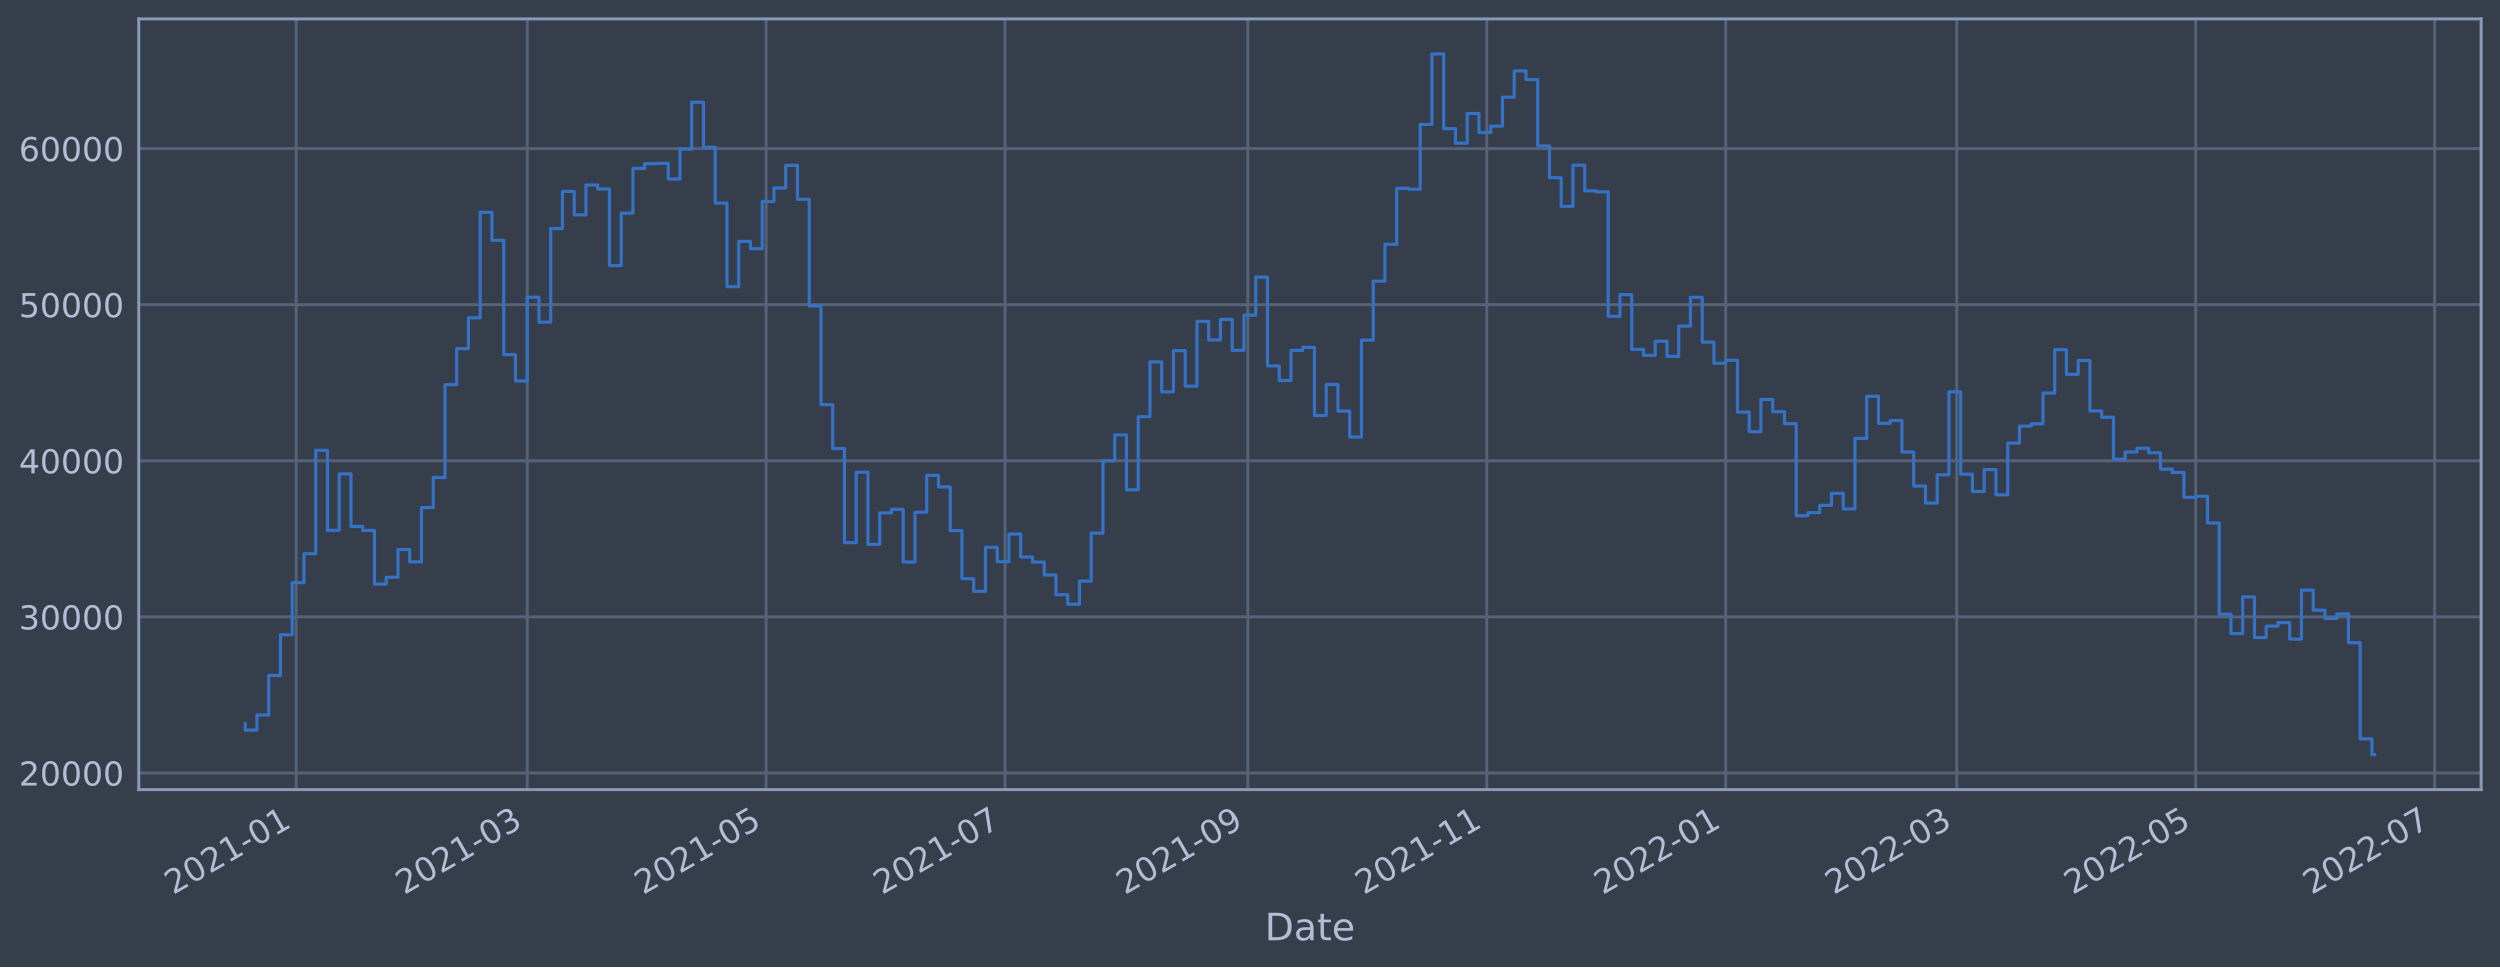
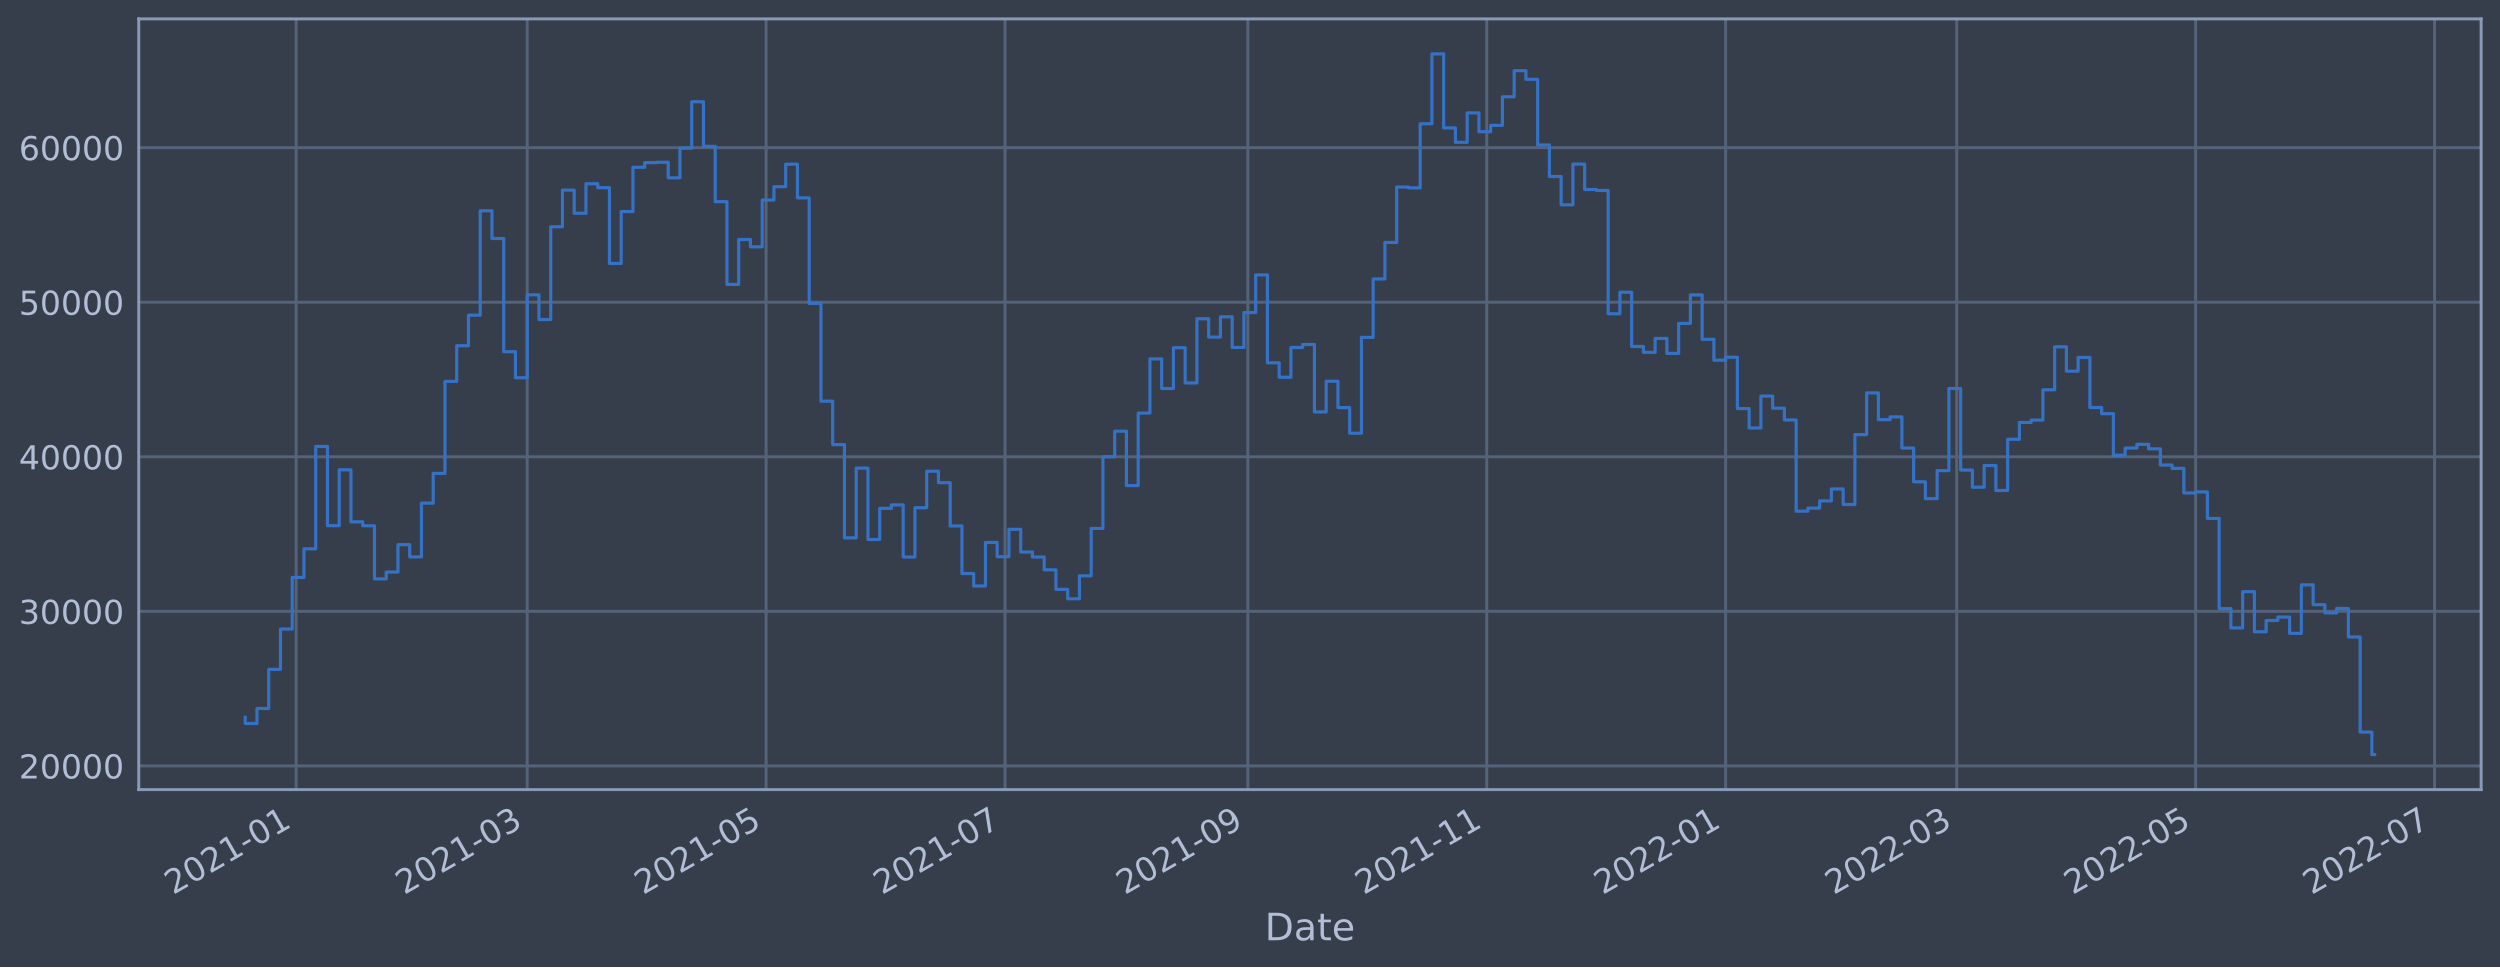
<svg xmlns="http://www.w3.org/2000/svg" xmlns:xlink="http://www.w3.org/1999/xlink" width="952.884pt" height="368.58pt" viewBox="0 0 952.884 368.58" version="1.1">
  <defs>
    <style type="text/css">*{stroke-linejoin: round; stroke-linecap: butt}</style>
  </defs>
  <g id="figure_1">
    <g id="patch_1">
      <path d="M 0 368.58  L 952.884 368.58  L 952.884 0  L 0 0  z " style="fill: #373e4b" />
    </g>
    <g id="axes_1">
      <g id="patch_2">
        <path d="M 52.884 300.96  L 945.684 300.96  L 945.684 7.2  L 52.884 7.2  z " style="fill: #373e4b" />
      </g>
      <g id="matplotlib.axis_1">
        <g id="xtick_1">
          <g id="line2d_1">
-             <path d="M 112.872 300.96  L 112.872 7.2  " clip-path="url(#pd912aabef1)" style="fill: none; stroke: #546379; stroke-width: 1.12; stroke-linecap: square" />
+             <path d="M 112.872 300.96  L 112.872 7.2  " clip-path="url(#pce3d4c9ec1)" style="fill: none; stroke: #546379; stroke-width: 1.12; stroke-linecap: square" />
          </g>
          <g id="line2d_2" />
          <g id="text_1">
-             <g style="fill: #b1bed6" transform="translate(65.96919 341.1745)rotate(-30)scale(0.126 -0.126)">
+             <g style="fill: #b1bed6" transform="translate(65.9685 341.1745)rotate(-30)scale(0.126 -0.126)">
              <defs>
                <path id="DejaVuSans-32" d="M 1228 531  L 3431 531  L 3431 0  L 469 0  L 469 531  Q 828 903 1448 1529  Q 2069 2156 2228 2338  Q 2531 2678 2651 2914  Q 2772 3150 2772 3378  Q 2772 3750 2511 3984  Q 2250 4219 1831 4219  Q 1534 4219 1204 4116  Q 875 4013 500 3803  L 500 4441  Q 881 4594 1212 4672  Q 1544 4750 1819 4750  Q 2544 4750 2975 4387  Q 3406 4025 3406 3419  Q 3406 3131 3298 2873  Q 3191 2616 2906 2266  Q 2828 2175 2409 1742  Q 1991 1309 1228 531  z " transform="scale(0.015625)" />
                <path id="DejaVuSans-30" d="M 2034 4250  Q 1547 4250 1301 3770  Q 1056 3291 1056 2328  Q 1056 1369 1301 889  Q 1547 409 2034 409  Q 2525 409 2770 889  Q 3016 1369 3016 2328  Q 3016 3291 2770 3770  Q 2525 4250 2034 4250  z M 2034 4750  Q 2819 4750 3233 4129  Q 3647 3509 3647 2328  Q 3647 1150 3233 529  Q 2819 -91 2034 -91  Q 1250 -91 836 529  Q 422 1150 422 2328  Q 422 3509 836 4129  Q 1250 4750 2034 4750  z " transform="scale(0.015625)" />
                <path id="DejaVuSans-31" d="M 794 531  L 1825 531  L 1825 4091  L 703 3866  L 703 4441  L 1819 4666  L 2450 4666  L 2450 531  L 3481 531  L 3481 0  L 794 0  L 794 531  z " transform="scale(0.015625)" />
                <path id="DejaVuSans-2d" d="M 313 2009  L 1997 2009  L 1997 1497  L 313 1497  L 313 2009  z " transform="scale(0.015625)" />
              </defs>
              <use xlink:href="#DejaVuSans-32" />
              <use xlink:href="#DejaVuSans-30" x="63.623" />
              <use xlink:href="#DejaVuSans-32" x="127.246" />
              <use xlink:href="#DejaVuSans-31" x="190.869" />
              <use xlink:href="#DejaVuSans-2d" x="254.492" />
              <use xlink:href="#DejaVuSans-30" x="290.576" />
              <use xlink:href="#DejaVuSans-31" x="354.199" />
            </g>
          </g>
        </g>
        <g id="xtick_2">
          <g id="line2d_3">
-             <path d="M 200.95 300.96  L 200.95 7.2  " clip-path="url(#pd912aabef1)" style="fill: none; stroke: #546379; stroke-width: 1.12; stroke-linecap: square" />
+             <path d="M 200.946 300.96  L 200.946 7.2  " clip-path="url(#pce3d4c9ec1)" style="fill: none; stroke: #546379; stroke-width: 1.12; stroke-linecap: square" />
          </g>
          <g id="line2d_4" />
          <g id="text_2">
-             <g style="fill: #b1bed6" transform="translate(154.0466 341.1745)rotate(-30)scale(0.126 -0.126)">
+             <g style="fill: #b1bed6" transform="translate(154.0428 341.1745)rotate(-30)scale(0.126 -0.126)">
              <defs>
                <path id="DejaVuSans-33" d="M 2597 2516  Q 3050 2419 3304 2112  Q 3559 1806 3559 1356  Q 3559 666 3084 287  Q 2609 -91 1734 -91  Q 1441 -91 1130 -33  Q 819 25 488 141  L 488 750  Q 750 597 1062 519  Q 1375 441 1716 441  Q 2309 441 2620 675  Q 2931 909 2931 1356  Q 2931 1769 2642 2001  Q 2353 2234 1838 2234  L 1294 2234  L 1294 2753  L 1863 2753  Q 2328 2753 2575 2939  Q 2822 3125 2822 3475  Q 2822 3834 2567 4026  Q 2313 4219 1838 4219  Q 1578 4219 1281 4162  Q 984 4106 628 3988  L 628 4550  Q 988 4650 1302 4700  Q 1616 4750 1894 4750  Q 2613 4750 3031 4423  Q 3450 4097 3450 3541  Q 3450 3153 3228 2886  Q 3006 2619 2597 2516  z " transform="scale(0.015625)" />
              </defs>
              <use xlink:href="#DejaVuSans-32" />
              <use xlink:href="#DejaVuSans-30" x="63.623" />
              <use xlink:href="#DejaVuSans-32" x="127.246" />
              <use xlink:href="#DejaVuSans-31" x="190.869" />
              <use xlink:href="#DejaVuSans-2d" x="254.492" />
              <use xlink:href="#DejaVuSans-30" x="290.576" />
              <use xlink:href="#DejaVuSans-33" x="354.199" />
            </g>
          </g>
        </g>
        <g id="xtick_3">
          <g id="line2d_5">
-             <path d="M 292.013 300.96  L 292.013 7.2  " clip-path="url(#pd912aabef1)" style="fill: none; stroke: #546379; stroke-width: 1.12; stroke-linecap: square" />
+             <path d="M 292.006 300.96  L 292.006 7.2  " clip-path="url(#pce3d4c9ec1)" style="fill: none; stroke: #546379; stroke-width: 1.12; stroke-linecap: square" />
          </g>
          <g id="line2d_6" />
          <g id="text_3">
-             <g style="fill: #b1bed6" transform="translate(245.1098 341.1745)rotate(-30)scale(0.126 -0.126)">
+             <g style="fill: #b1bed6" transform="translate(245.1027 341.1745)rotate(-30)scale(0.126 -0.126)">
              <defs>
                <path id="DejaVuSans-35" d="M 691 4666  L 3169 4666  L 3169 4134  L 1269 4134  L 1269 2991  Q 1406 3038 1543 3061  Q 1681 3084 1819 3084  Q 2600 3084 3056 2656  Q 3513 2228 3513 1497  Q 3513 744 3044 326  Q 2575 -91 1722 -91  Q 1428 -91 1123 -41  Q 819 9 494 109  L 494 744  Q 775 591 1075 516  Q 1375 441 1709 441  Q 2250 441 2565 725  Q 2881 1009 2881 1497  Q 2881 1984 2565 2268  Q 2250 2553 1709 2553  Q 1456 2553 1204 2497  Q 953 2441 691 2322  L 691 4666  z " transform="scale(0.015625)" />
              </defs>
              <use xlink:href="#DejaVuSans-32" />
              <use xlink:href="#DejaVuSans-30" x="63.623" />
              <use xlink:href="#DejaVuSans-32" x="127.246" />
              <use xlink:href="#DejaVuSans-31" x="190.869" />
              <use xlink:href="#DejaVuSans-2d" x="254.492" />
              <use xlink:href="#DejaVuSans-30" x="290.576" />
              <use xlink:href="#DejaVuSans-35" x="354.199" />
            </g>
          </g>
        </g>
        <g id="xtick_4">
          <g id="line2d_7">
-             <path d="M 383.076 300.96  L 383.076 7.2  " clip-path="url(#pd912aabef1)" style="fill: none; stroke: #546379; stroke-width: 1.12; stroke-linecap: square" />
+             <path d="M 383.066 300.96  L 383.066 7.2  " clip-path="url(#pce3d4c9ec1)" style="fill: none; stroke: #546379; stroke-width: 1.12; stroke-linecap: square" />
          </g>
          <g id="line2d_8" />
          <g id="text_4">
-             <g style="fill: #b1bed6" transform="translate(336.1729 341.1745)rotate(-30)scale(0.126 -0.126)">
+             <g style="fill: #b1bed6" transform="translate(336.1625 341.1745)rotate(-30)scale(0.126 -0.126)">
              <defs>
                <path id="DejaVuSans-37" d="M 525 4666  L 3525 4666  L 3525 4397  L 1831 0  L 1172 0  L 2766 4134  L 525 4134  L 525 4666  z " transform="scale(0.015625)" />
              </defs>
              <use xlink:href="#DejaVuSans-32" />
              <use xlink:href="#DejaVuSans-30" x="63.623" />
              <use xlink:href="#DejaVuSans-32" x="127.246" />
              <use xlink:href="#DejaVuSans-31" x="190.869" />
              <use xlink:href="#DejaVuSans-2d" x="254.492" />
              <use xlink:href="#DejaVuSans-30" x="290.576" />
              <use xlink:href="#DejaVuSans-37" x="354.199" />
            </g>
          </g>
        </g>
        <g id="xtick_5">
          <g id="line2d_9">
-             <path d="M 475.632 300.96  L 475.632 7.2  " clip-path="url(#pd912aabef1)" style="fill: none; stroke: #546379; stroke-width: 1.12; stroke-linecap: square" />
+             <path d="M 475.618 300.96  L 475.618 7.2  " clip-path="url(#pce3d4c9ec1)" style="fill: none; stroke: #546379; stroke-width: 1.12; stroke-linecap: square" />
          </g>
          <g id="line2d_10" />
          <g id="text_5">
-             <g style="fill: #b1bed6" transform="translate(428.7288 341.1745)rotate(-30)scale(0.126 -0.126)">
+             <g style="fill: #b1bed6" transform="translate(428.7152 341.1745)rotate(-30)scale(0.126 -0.126)">
              <defs>
                <path id="DejaVuSans-39" d="M 703 97  L 703 672  Q 941 559 1184 500  Q 1428 441 1663 441  Q 2288 441 2617 861  Q 2947 1281 2994 2138  Q 2813 1869 2534 1725  Q 2256 1581 1919 1581  Q 1219 1581 811 2004  Q 403 2428 403 3163  Q 403 3881 828 4315  Q 1253 4750 1959 4750  Q 2769 4750 3195 4129  Q 3622 3509 3622 2328  Q 3622 1225 3098 567  Q 2575 -91 1691 -91  Q 1453 -91 1209 -44  Q 966 3 703 97  z M 1959 2075  Q 2384 2075 2632 2365  Q 2881 2656 2881 3163  Q 2881 3666 2632 3958  Q 2384 4250 1959 4250  Q 1534 4250 1286 3958  Q 1038 3666 1038 3163  Q 1038 2656 1286 2365  Q 1534 2075 1959 2075  z " transform="scale(0.015625)" />
              </defs>
              <use xlink:href="#DejaVuSans-32" />
              <use xlink:href="#DejaVuSans-30" x="63.623" />
              <use xlink:href="#DejaVuSans-32" x="127.246" />
              <use xlink:href="#DejaVuSans-31" x="190.869" />
              <use xlink:href="#DejaVuSans-2d" x="254.492" />
              <use xlink:href="#DejaVuSans-30" x="290.576" />
              <use xlink:href="#DejaVuSans-39" x="354.199" />
            </g>
          </g>
        </g>
        <g id="xtick_6">
          <g id="line2d_11">
-             <path d="M 566.695 300.96  L 566.695 7.2  " clip-path="url(#pd912aabef1)" style="fill: none; stroke: #546379; stroke-width: 1.12; stroke-linecap: square" />
+             <path d="M 566.678 300.96  L 566.678 7.2  " clip-path="url(#pce3d4c9ec1)" style="fill: none; stroke: #546379; stroke-width: 1.12; stroke-linecap: square" />
          </g>
          <g id="line2d_12" />
          <g id="text_6">
-             <g style="fill: #b1bed6" transform="translate(519.792 341.1745)rotate(-30)scale(0.126 -0.126)">
+             <g style="fill: #b1bed6" transform="translate(519.775 341.1745)rotate(-30)scale(0.126 -0.126)">
              <use xlink:href="#DejaVuSans-32" />
              <use xlink:href="#DejaVuSans-30" x="63.623" />
              <use xlink:href="#DejaVuSans-32" x="127.246" />
              <use xlink:href="#DejaVuSans-31" x="190.869" />
              <use xlink:href="#DejaVuSans-2d" x="254.492" />
              <use xlink:href="#DejaVuSans-31" x="290.576" />
              <use xlink:href="#DejaVuSans-31" x="354.199" />
            </g>
          </g>
        </g>
        <g id="xtick_7">
          <g id="line2d_13">
-             <path d="M 657.758 300.96  L 657.758 7.2  " clip-path="url(#pd912aabef1)" style="fill: none; stroke: #546379; stroke-width: 1.12; stroke-linecap: square" />
+             <path d="M 657.738 300.96  L 657.738 7.2  " clip-path="url(#pce3d4c9ec1)" style="fill: none; stroke: #546379; stroke-width: 1.12; stroke-linecap: square" />
          </g>
          <g id="line2d_14" />
          <g id="text_7">
-             <g style="fill: #b1bed6" transform="translate(610.8551 341.1745)rotate(-30)scale(0.126 -0.126)">
+             <g style="fill: #b1bed6" transform="translate(610.8349 341.1745)rotate(-30)scale(0.126 -0.126)">
              <use xlink:href="#DejaVuSans-32" />
              <use xlink:href="#DejaVuSans-30" x="63.623" />
              <use xlink:href="#DejaVuSans-32" x="127.246" />
              <use xlink:href="#DejaVuSans-32" x="190.869" />
              <use xlink:href="#DejaVuSans-2d" x="254.492" />
              <use xlink:href="#DejaVuSans-30" x="290.576" />
              <use xlink:href="#DejaVuSans-31" x="354.199" />
            </g>
          </g>
        </g>
        <g id="xtick_8">
          <g id="line2d_15">
-             <path d="M 745.836 300.96  L 745.836 7.2  " clip-path="url(#pd912aabef1)" style="fill: none; stroke: #546379; stroke-width: 1.12; stroke-linecap: square" />
+             <path d="M 745.812 300.96  L 745.812 7.2  " clip-path="url(#pce3d4c9ec1)" style="fill: none; stroke: #546379; stroke-width: 1.12; stroke-linecap: square" />
          </g>
          <g id="line2d_16" />
          <g id="text_8">
-             <g style="fill: #b1bed6" transform="translate(698.9325 341.1745)rotate(-30)scale(0.126 -0.126)">
+             <g style="fill: #b1bed6" transform="translate(698.9092 341.1745)rotate(-30)scale(0.126 -0.126)">
              <use xlink:href="#DejaVuSans-32" />
              <use xlink:href="#DejaVuSans-30" x="63.623" />
              <use xlink:href="#DejaVuSans-32" x="127.246" />
              <use xlink:href="#DejaVuSans-32" x="190.869" />
              <use xlink:href="#DejaVuSans-2d" x="254.492" />
              <use xlink:href="#DejaVuSans-30" x="290.576" />
              <use xlink:href="#DejaVuSans-33" x="354.199" />
            </g>
          </g>
        </g>
        <g id="xtick_9">
          <g id="line2d_17">
-             <path d="M 836.899 300.96  L 836.899 7.2  " clip-path="url(#pd912aabef1)" style="fill: none; stroke: #546379; stroke-width: 1.12; stroke-linecap: square" />
+             <path d="M 836.872 300.96  L 836.872 7.2  " clip-path="url(#pce3d4c9ec1)" style="fill: none; stroke: #546379; stroke-width: 1.12; stroke-linecap: square" />
          </g>
          <g id="line2d_18" />
          <g id="text_9">
-             <g style="fill: #b1bed6" transform="translate(789.9957 341.1745)rotate(-30)scale(0.126 -0.126)">
+             <g style="fill: #b1bed6" transform="translate(789.9691 341.1745)rotate(-30)scale(0.126 -0.126)">
              <use xlink:href="#DejaVuSans-32" />
              <use xlink:href="#DejaVuSans-30" x="63.623" />
              <use xlink:href="#DejaVuSans-32" x="127.246" />
              <use xlink:href="#DejaVuSans-32" x="190.869" />
              <use xlink:href="#DejaVuSans-2d" x="254.492" />
              <use xlink:href="#DejaVuSans-30" x="290.576" />
              <use xlink:href="#DejaVuSans-35" x="354.199" />
            </g>
          </g>
        </g>
        <g id="xtick_10">
          <g id="line2d_19">
-             <path d="M 927.962 300.96  L 927.962 7.2  " clip-path="url(#pd912aabef1)" style="fill: none; stroke: #546379; stroke-width: 1.12; stroke-linecap: square" />
+             <path d="M 927.932 300.96  L 927.932 7.2  " clip-path="url(#pce3d4c9ec1)" style="fill: none; stroke: #546379; stroke-width: 1.12; stroke-linecap: square" />
          </g>
          <g id="line2d_20" />
          <g id="text_10">
-             <g style="fill: #b1bed6" transform="translate(881.0588 341.1745)rotate(-30)scale(0.126 -0.126)">
+             <g style="fill: #b1bed6" transform="translate(881.0289 341.1745)rotate(-30)scale(0.126 -0.126)">
              <use xlink:href="#DejaVuSans-32" />
              <use xlink:href="#DejaVuSans-30" x="63.623" />
              <use xlink:href="#DejaVuSans-32" x="127.246" />
              <use xlink:href="#DejaVuSans-32" x="190.869" />
              <use xlink:href="#DejaVuSans-2d" x="254.492" />
              <use xlink:href="#DejaVuSans-30" x="290.576" />
              <use xlink:href="#DejaVuSans-37" x="354.199" />
            </g>
          </g>
        </g>
        <g id="text_11">
          <g style="fill: #b1bed6" transform="translate(482.0746 358.3856)scale(0.144 -0.144)">
            <defs>
              <path id="DejaVuSans-44" d="M 1259 4147  L 1259 519  L 2022 519  Q 2988 519 3436 956  Q 3884 1394 3884 2338  Q 3884 3275 3436 3711  Q 2988 4147 2022 4147  L 1259 4147  z M 628 4666  L 1925 4666  Q 3281 4666 3915 4102  Q 4550 3538 4550 2338  Q 4550 1131 3912 565  Q 3275 0 1925 0  L 628 0  L 628 4666  z " transform="scale(0.015625)" />
              <path id="DejaVuSans-61" d="M 2194 1759  Q 1497 1759 1228 1600  Q 959 1441 959 1056  Q 959 750 1161 570  Q 1363 391 1709 391  Q 2188 391 2477 730  Q 2766 1069 2766 1631  L 2766 1759  L 2194 1759  z M 3341 1997  L 3341 0  L 2766 0  L 2766 531  Q 2569 213 2275 61  Q 1981 -91 1556 -91  Q 1019 -91 701 211  Q 384 513 384 1019  Q 384 1609 779 1909  Q 1175 2209 1959 2209  L 2766 2209  L 2766 2266  Q 2766 2663 2505 2880  Q 2244 3097 1772 3097  Q 1472 3097 1187 3025  Q 903 2953 641 2809  L 641 3341  Q 956 3463 1253 3523  Q 1550 3584 1831 3584  Q 2591 3584 2966 3190  Q 3341 2797 3341 1997  z " transform="scale(0.015625)" />
              <path id="DejaVuSans-74" d="M 1172 4494  L 1172 3500  L 2356 3500  L 2356 3053  L 1172 3053  L 1172 1153  Q 1172 725 1289 603  Q 1406 481 1766 481  L 2356 481  L 2356 0  L 1766 0  Q 1100 0 847 248  Q 594 497 594 1153  L 594 3053  L 172 3053  L 172 3500  L 594 3500  L 594 4494  L 1172 4494  z " transform="scale(0.015625)" />
              <path id="DejaVuSans-65" d="M 3597 1894  L 3597 1613  L 953 1613  Q 991 1019 1311 708  Q 1631 397 2203 397  Q 2534 397 2845 478  Q 3156 559 3463 722  L 3463 178  Q 3153 47 2828 -22  Q 2503 -91 2169 -91  Q 1331 -91 842 396  Q 353 884 353 1716  Q 353 2575 817 3079  Q 1281 3584 2069 3584  Q 2775 3584 3186 3129  Q 3597 2675 3597 1894  z M 3022 2063  Q 3016 2534 2758 2815  Q 2500 3097 2075 3097  Q 1594 3097 1305 2825  Q 1016 2553 972 2059  L 3022 2063  z " transform="scale(0.015625)" />
            </defs>
            <use xlink:href="#DejaVuSans-44" />
            <use xlink:href="#DejaVuSans-61" x="77.002" />
            <use xlink:href="#DejaVuSans-74" x="138.281" />
            <use xlink:href="#DejaVuSans-65" x="177.49" />
          </g>
        </g>
      </g>
      <g id="matplotlib.axis_2">
        <g id="ytick_1">
          <g id="line2d_21">
-             <path d="M 52.884 294.631  L 945.684 294.631  " clip-path="url(#pd912aabef1)" style="fill: none; stroke: #546379; stroke-width: 1.12; stroke-linecap: square" />
+             <path d="M 52.884 291.937  L 945.684 291.937  " clip-path="url(#pce3d4c9ec1)" style="fill: none; stroke: #546379; stroke-width: 1.12; stroke-linecap: square" />
          </g>
          <g id="line2d_22" />
          <g id="text_12">
-             <g style="fill: #b1bed6" transform="translate(7.2 299.4181)scale(0.126 -0.126)">
+             <g style="fill: #b1bed6" transform="translate(7.2 296.7243)scale(0.126 -0.126)">
              <use xlink:href="#DejaVuSans-32" />
              <use xlink:href="#DejaVuSans-30" x="63.623" />
              <use xlink:href="#DejaVuSans-30" x="127.246" />
              <use xlink:href="#DejaVuSans-30" x="190.869" />
              <use xlink:href="#DejaVuSans-30" x="254.492" />
            </g>
          </g>
        </g>
        <g id="ytick_2">
          <g id="line2d_23">
-             <path d="M 52.884 235.131  L 945.684 235.131  " clip-path="url(#pd912aabef1)" style="fill: none; stroke: #546379; stroke-width: 1.12; stroke-linecap: square" />
+             <path d="M 52.884 233.022  L 945.684 233.022  " clip-path="url(#pce3d4c9ec1)" style="fill: none; stroke: #546379; stroke-width: 1.12; stroke-linecap: square" />
          </g>
          <g id="line2d_24" />
          <g id="text_13">
-             <g style="fill: #b1bed6" transform="translate(7.2 239.918)scale(0.126 -0.126)">
+             <g style="fill: #b1bed6" transform="translate(7.2 237.8091)scale(0.126 -0.126)">
              <use xlink:href="#DejaVuSans-33" />
              <use xlink:href="#DejaVuSans-30" x="63.623" />
              <use xlink:href="#DejaVuSans-30" x="127.246" />
              <use xlink:href="#DejaVuSans-30" x="190.869" />
              <use xlink:href="#DejaVuSans-30" x="254.492" />
            </g>
          </g>
        </g>
        <g id="ytick_3">
          <g id="line2d_25">
-             <path d="M 52.884 175.631  L 945.684 175.631  " clip-path="url(#pd912aabef1)" style="fill: none; stroke: #546379; stroke-width: 1.12; stroke-linecap: square" />
+             <path d="M 52.884 174.107  L 945.684 174.107  " clip-path="url(#pce3d4c9ec1)" style="fill: none; stroke: #546379; stroke-width: 1.12; stroke-linecap: square" />
          </g>
          <g id="line2d_26" />
          <g id="text_14">
-             <g style="fill: #b1bed6" transform="translate(7.2 180.418)scale(0.126 -0.126)">
+             <g style="fill: #b1bed6" transform="translate(7.2 178.8938)scale(0.126 -0.126)">
              <defs>
                <path id="DejaVuSans-34" d="M 2419 4116  L 825 1625  L 2419 1625  L 2419 4116  z M 2253 4666  L 3047 4666  L 3047 1625  L 3713 1625  L 3713 1100  L 3047 1100  L 3047 0  L 2419 0  L 2419 1100  L 313 1100  L 313 1709  L 2253 4666  z " transform="scale(0.015625)" />
              </defs>
              <use xlink:href="#DejaVuSans-34" />
              <use xlink:href="#DejaVuSans-30" x="63.623" />
              <use xlink:href="#DejaVuSans-30" x="127.246" />
              <use xlink:href="#DejaVuSans-30" x="190.869" />
              <use xlink:href="#DejaVuSans-30" x="254.492" />
            </g>
          </g>
        </g>
        <g id="ytick_4">
          <g id="line2d_27">
-             <path d="M 52.884 116.131  L 945.684 116.131  " clip-path="url(#pd912aabef1)" style="fill: none; stroke: #546379; stroke-width: 1.12; stroke-linecap: square" />
+             <path d="M 52.884 115.192  L 945.684 115.192  " clip-path="url(#pce3d4c9ec1)" style="fill: none; stroke: #546379; stroke-width: 1.12; stroke-linecap: square" />
          </g>
          <g id="line2d_28" />
          <g id="text_15">
-             <g style="fill: #b1bed6" transform="translate(7.2 120.918)scale(0.126 -0.126)">
+             <g style="fill: #b1bed6" transform="translate(7.2 119.9786)scale(0.126 -0.126)">
              <use xlink:href="#DejaVuSans-35" />
              <use xlink:href="#DejaVuSans-30" x="63.623" />
              <use xlink:href="#DejaVuSans-30" x="127.246" />
              <use xlink:href="#DejaVuSans-30" x="190.869" />
              <use xlink:href="#DejaVuSans-30" x="254.492" />
            </g>
          </g>
        </g>
        <g id="ytick_5">
          <g id="line2d_29">
-             <path d="M 52.884 56.631  L 945.684 56.631  " clip-path="url(#pd912aabef1)" style="fill: none; stroke: #546379; stroke-width: 1.12; stroke-linecap: square" />
+             <path d="M 52.884 56.276  L 945.684 56.276  " clip-path="url(#pce3d4c9ec1)" style="fill: none; stroke: #546379; stroke-width: 1.12; stroke-linecap: square" />
          </g>
          <g id="line2d_30" />
          <g id="text_16">
-             <g style="fill: #b1bed6" transform="translate(7.2 61.41794)scale(0.126 -0.126)">
+             <g style="fill: #b1bed6" transform="translate(7.2 61.06335)scale(0.126 -0.126)">
              <defs>
                <path id="DejaVuSans-36" d="M 2113 2584  Q 1688 2584 1439 2293  Q 1191 2003 1191 1497  Q 1191 994 1439 701  Q 1688 409 2113 409  Q 2538 409 2786 701  Q 3034 994 3034 1497  Q 3034 2003 2786 2293  Q 2538 2584 2113 2584  z M 3366 4563  L 3366 3988  Q 3128 4100 2886 4159  Q 2644 4219 2406 4219  Q 1781 4219 1451 3797  Q 1122 3375 1075 2522  Q 1259 2794 1537 2939  Q 1816 3084 2150 3084  Q 2853 3084 3261 2657  Q 3669 2231 3669 1497  Q 3669 778 3244 343  Q 2819 -91 2113 -91  Q 1303 -91 875 529  Q 447 1150 447 2328  Q 447 3434 972 4092  Q 1497 4750 2381 4750  Q 2619 4750 2861 4703  Q 3103 4656 3366 4563  z " transform="scale(0.015625)" />
              </defs>
              <use xlink:href="#DejaVuSans-36" />
              <use xlink:href="#DejaVuSans-30" x="63.623" />
              <use xlink:href="#DejaVuSans-30" x="127.246" />
              <use xlink:href="#DejaVuSans-30" x="190.869" />
              <use xlink:href="#DejaVuSans-30" x="254.492" />
            </g>
          </g>
        </g>
      </g>
      <g id="line2d_31">
-         <path d="M 93.466 275.884  L 93.466 278.295  L 97.944 278.295  L 97.944 272.524  L 102.423 272.524  L 102.423 257.464  L 106.901 257.464  L 106.901 241.934  L 111.38 241.934  L 111.38 222.068  L 115.858 222.068  L 115.858 211.053  L 120.337 211.053  L 120.337 171.643  L 124.815 171.643  L 124.815 202.139  L 129.294 202.139  L 129.294 180.638  L 133.772 180.638  L 133.772 200.663  L 138.251 200.663  L 138.251 202.174  L 142.729 202.174  L 142.729 222.638  L 147.208 222.638  L 147.208 220.007  L 151.686 220.007  L 151.686 209.461  L 156.165 209.461  L 156.165 214.17  L 160.643 214.17  L 160.643 193.469  L 165.122 193.469  L 165.122 182.009  L 169.6 182.009  L 169.6 146.606  L 174.079 146.606  L 174.079 132.879  L 178.557 132.879  L 178.557 121.128  L 183.036 121.128  L 183.036 80.928  L 187.514 80.928  L 187.514 91.597  L 191.993 91.597  L 191.993 135.168  L 196.471 135.168  L 196.471 145.203  L 200.95 145.203  L 200.95 113.289  L 205.428 113.289  L 205.428 122.786  L 209.907 122.786  L 209.907 87.086  L 214.385 87.086  L 214.385 72.974  L 218.864 72.974  L 218.864 81.89  L 223.342 81.89  L 223.342 70.519  L 227.821 70.519  L 227.821 72.034  L 232.3 72.034  L 232.3 101.207  L 236.778 101.207  L 236.778 81.241  L 241.257 81.241  L 241.257 64.187  L 245.735 64.187  L 245.735 62.395  L 250.214 62.395  L 250.214 62.259  L 254.692 62.259  L 254.692 68.242  L 259.171 68.242  L 259.171 56.84  L 263.649 56.84  L 263.649 38.965  L 268.128 38.965  L 268.128 56.113  L 272.606 56.113  L 272.606 77.409  L 277.085 77.409  L 277.085 109.27  L 281.563 109.27  L 281.563 91.994  L 286.042 91.994  L 286.042 94.805  L 290.52 94.805  L 290.52 76.799  L 294.999 76.799  L 294.999 71.665  L 299.477 71.665  L 299.477 63.005  L 303.956 63.005  L 303.956 75.968  L 308.434 75.968  L 308.434 116.592  L 312.913 116.592  L 312.913 154.233  L 317.391 154.233  L 317.391 170.964  L 321.87 170.964  L 321.87 206.841  L 326.348 206.841  L 326.348 179.998  L 330.827 179.998  L 330.827 207.477  L 335.305 207.477  L 335.305 195.488  L 339.784 195.488  L 339.784 194.162  L 344.262 194.162  L 344.262 214.218  L 348.741 214.218  L 348.741 195.239  L 353.219 195.239  L 353.219 181.183  L 357.698 181.183  L 357.698 185.598  L 362.176 185.598  L 362.176 202.262  L 366.655 202.262  L 366.655 220.568  L 371.133 220.568  L 371.133 225.37  L 375.612 225.37  L 375.612 208.614  L 380.09 208.614  L 380.09 214.087  L 384.569 214.087  L 384.569 203.541  L 389.048 203.541  L 389.048 212.289  L 393.526 212.289  L 393.526 214.213  L 398.005 214.213  L 398.005 219.146  L 402.483 219.146  L 402.483 226.675  L 406.962 226.675  L 406.962 230.276  L 411.44 230.276  L 411.44 221.459  L 415.919 221.459  L 415.919 203.208  L 420.397 203.208  L 420.397 175.616  L 424.876 175.616  L 424.876 165.76  L 429.354 165.76  L 429.354 186.71  L 433.833 186.71  L 433.833 158.817  L 438.311 158.817  L 438.311 137.947  L 442.79 137.947  L 442.79 149.345  L 447.268 149.345  L 447.268 133.645  L 451.747 133.645  L 451.747 147.203  L 456.225 147.203  L 456.225 122.485  L 460.704 122.485  L 460.704 129.551  L 465.182 129.551  L 465.182 121.743  L 469.661 121.743  L 469.661 133.536  L 474.139 133.536  L 474.139 120.123  L 478.618 120.123  L 478.618 105.605  L 483.096 105.605  L 483.096 139.465  L 487.575 139.465  L 487.575 145.019  L 492.053 145.019  L 492.053 133.552  L 496.532 133.552  L 496.532 132.413  L 501.01 132.413  L 501.01 158.367  L 505.489 158.367  L 505.489 146.542  L 509.967 146.542  L 509.967 156.694  L 514.446 156.694  L 514.446 166.573  L 518.924 166.573  L 518.924 129.655  L 523.403 129.655  L 523.403 107.171  L 527.881 107.171  L 527.881 93.121  L 532.36 93.121  L 532.36 71.791  L 536.838 71.791  L 536.838 72.114  L 541.317 72.114  L 541.317 47.431  L 545.796 47.431  L 545.796 20.553  L 550.274 20.553  L 550.274 49.031  L 554.753 49.031  L 554.753 54.577  L 559.231 54.577  L 559.231 43.248  L 563.71 43.248  L 563.71 50.505  L 568.188 50.505  L 568.188 48.052  L 572.667 48.052  L 572.667 37.036  L 577.145 37.036  L 577.145 27.019  L 581.624 27.019  L 581.624 30.326  L 586.102 30.326  L 586.102 55.606  L 590.581 55.606  L 590.581 67.739  L 595.059 67.739  L 595.059 78.637  L 599.538 78.637  L 599.538 62.965  L 604.016 62.965  L 604.016 72.742  L 608.495 72.742  L 608.495 73.114  L 612.973 73.114  L 612.973 120.57  L 617.452 120.57  L 617.452 112.291  L 621.93 112.291  L 621.93 133.163  L 626.409 133.163  L 626.409 135.426  L 630.887 135.426  L 630.887 130.064  L 635.366 130.064  L 635.366 135.83  L 639.844 135.83  L 639.844 124.292  L 644.323 124.292  L 644.323 113.329  L 648.801 113.329  L 648.801 130.403  L 653.28 130.403  L 653.28 138.446  L 657.758 138.446  L 657.758 137.301  L 662.237 137.301  L 662.237 157.063  L 666.715 157.063  L 666.715 164.538  L 671.194 164.538  L 671.194 152.271  L 675.672 152.271  L 675.672 156.909  L 680.151 156.909  L 680.151 161.461  L 684.629 161.461  L 684.629 196.57  L 689.108 196.57  L 689.108 195.392  L 693.586 195.392  L 693.586 192.607  L 698.065 192.607  L 698.065 188.015  L 702.544 188.015  L 702.544 194.001  L 707.022 194.001  L 707.022 167.09  L 711.501 167.09  L 711.501 151.038  L 715.979 151.038  L 715.979 161.343  L 720.458 161.343  L 720.458 160.274  L 724.936 160.274  L 724.936 172.265  L 729.415 172.265  L 729.415 185.256  L 733.893 185.256  L 733.893 191.747  L 738.372 191.747  L 738.372 180.963  L 742.85 180.963  L 742.85 149.339  L 747.329 149.339  L 747.329 180.741  L 751.807 180.741  L 751.807 187.338  L 756.286 187.338  L 756.286 178.976  L 760.764 178.976  L 760.764 188.6  L 765.243 188.6  L 765.243 168.889  L 769.721 168.889  L 769.721 162.408  L 774.2 162.408  L 774.2 161.514  L 778.678 161.514  L 778.678 149.842  L 783.157 149.842  L 783.157 133.291  L 787.635 133.291  L 787.635 142.673  L 792.114 142.673  L 792.114 137.399  L 796.592 137.399  L 796.592 156.649  L 801.071 156.649  L 801.071 159.044  L 805.549 159.044  L 805.549 175.023  L 810.028 175.023  L 810.028 172.262  L 814.506 172.262  L 814.506 170.837  L 818.985 170.837  L 818.985 172.573  L 823.463 172.573  L 823.463 178.811  L 827.942 178.811  L 827.942 180.098  L 832.42 180.098  L 832.42 189.547  L 836.899 189.547  L 836.899 189.154  L 841.377 189.154  L 841.377 199.353  L 845.856 199.353  L 845.856 234.086  L 850.334 234.086  L 850.334 241.491  L 854.813 241.491  L 854.813 227.53  L 859.292 227.53  L 859.292 242.979  L 863.77 242.979  L 863.77 238.642  L 868.249 238.642  L 868.249 237.305  L 872.727 237.305  L 872.727 243.587  L 877.206 243.587  L 877.206 224.923  L 881.684 224.923  L 881.684 232.573  L 886.163 232.573  L 886.163 235.718  L 890.641 235.718  L 890.641 234.005  L 895.12 234.005  L 895.12 244.981  L 899.598 244.981  L 899.598 281.605  L 904.077 281.605  L 904.077 287.607  L 905.102 287.607  L 905.102 287.607  " clip-path="url(#pd912aabef1)" style="fill: none; stroke: #3572c6; stroke-width: 1.2; stroke-linecap: square" />
+         <path d="M 93.466 273.374  L 93.466 275.762  L 97.944 275.762  L 97.944 270.047  L 102.422 270.047  L 102.422 255.135  L 106.901 255.135  L 106.901 239.758  L 111.379 239.758  L 111.379 220.087  L 115.857 220.087  L 115.857 209.181  L 120.336 209.181  L 120.336 170.158  L 124.814 170.158  L 124.814 200.354  L 129.292 200.354  L 129.292 179.065  L 133.771 179.065  L 133.771 198.892  L 138.249 198.892  L 138.249 200.389  L 142.727 200.389  L 142.727 220.651  L 147.206 220.651  L 147.206 218.047  L 151.684 218.047  L 151.684 207.604  L 156.163 207.604  L 156.163 212.267  L 160.641 212.267  L 160.641 191.769  L 165.119 191.769  L 165.119 180.422  L 169.598 180.422  L 169.598 145.367  L 174.076 145.367  L 174.076 131.775  L 178.554 131.775  L 178.554 120.14  L 183.033 120.14  L 183.033 80.334  L 187.511 80.334  L 187.511 90.898  L 191.989 90.898  L 191.989 134.042  L 196.468 134.042  L 196.468 143.978  L 200.946 143.978  L 200.946 112.377  L 205.424 112.377  L 205.424 121.781  L 209.903 121.781  L 209.903 86.432  L 214.381 86.432  L 214.381 72.459  L 218.859 72.459  L 218.859 81.288  L 223.338 81.288  L 223.338 70.028  L 227.816 70.028  L 227.816 71.528  L 232.295 71.528  L 232.295 100.414  L 236.773 100.414  L 236.773 80.644  L 241.251 80.644  L 241.251 63.758  L 245.73 63.758  L 245.73 61.983  L 250.208 61.983  L 250.208 61.849  L 254.686 61.849  L 254.686 67.773  L 259.165 67.773  L 259.165 56.483  L 263.643 56.483  L 263.643 38.784  L 268.121 38.784  L 268.121 55.763  L 272.6 55.763  L 272.6 76.85  L 277.078 76.85  L 277.078 108.398  L 281.556 108.398  L 281.556 91.292  L 286.035 91.292  L 286.035 94.075  L 290.513 94.075  L 290.513 76.246  L 294.992 76.246  L 294.992 71.163  L 299.47 71.163  L 299.47 62.587  L 303.948 62.587  L 303.948 75.424  L 308.427 75.424  L 308.427 115.648  L 312.905 115.648  L 312.905 152.919  L 317.383 152.919  L 317.383 169.486  L 321.862 169.486  L 321.862 205.011  L 326.34 205.011  L 326.34 178.431  L 330.818 178.431  L 330.818 205.64  L 335.297 205.64  L 335.297 193.769  L 339.775 193.769  L 339.775 192.456  L 344.253 192.456  L 344.253 212.314  L 348.732 212.314  L 348.732 193.522  L 353.21 193.522  L 353.21 179.605  L 357.688 179.605  L 357.688 183.976  L 362.167 183.976  L 362.167 200.476  L 366.645 200.476  L 366.645 218.602  L 371.124 218.602  L 371.124 223.357  L 375.602 223.357  L 375.602 206.765  L 380.08 206.765  L 380.08 212.184  L 384.559 212.184  L 384.559 201.742  L 389.037 201.742  L 389.037 210.404  L 393.515 210.404  L 393.515 212.31  L 397.994 212.31  L 397.994 217.194  L 402.472 217.194  L 402.472 224.649  L 406.95 224.649  L 406.95 228.215  L 411.429 228.215  L 411.429 219.484  L 415.907 219.484  L 415.907 201.413  L 420.385 201.413  L 420.385 174.092  L 424.864 174.092  L 424.864 164.332  L 429.342 164.332  L 429.342 185.077  L 433.82 185.077  L 433.82 157.458  L 438.299 157.458  L 438.299 136.793  L 442.777 136.793  L 442.777 148.079  L 447.256 148.079  L 447.256 132.534  L 451.734 132.534  L 451.734 145.958  L 456.212 145.958  L 456.212 121.484  L 460.691 121.484  L 460.691 128.479  L 465.169 128.479  L 465.169 120.748  L 469.647 120.748  L 469.647 132.426  L 474.126 132.426  L 474.126 119.145  L 478.604 119.145  L 478.604 104.769  L 483.082 104.769  L 483.082 138.296  L 487.561 138.296  L 487.561 143.796  L 492.039 143.796  L 492.039 132.441  L 496.517 132.441  L 496.517 131.313  L 500.996 131.313  L 500.996 157.012  L 505.474 157.012  L 505.474 145.303  L 509.952 145.303  L 509.952 155.356  L 514.431 155.356  L 514.431 165.138  L 518.909 165.138  L 518.909 128.582  L 523.388 128.582  L 523.388 106.32  L 527.866 106.32  L 527.866 92.407  L 532.344 92.407  L 532.344 71.288  L 536.823 71.288  L 536.823 71.608  L 541.301 71.608  L 541.301 47.167  L 545.779 47.167  L 545.779 20.553  L 550.258 20.553  L 550.258 48.751  L 554.736 48.751  L 554.736 54.243  L 559.214 54.243  L 559.214 43.025  L 563.693 43.025  L 563.693 50.211  L 568.171 50.211  L 568.171 47.782  L 572.649 47.782  L 572.649 36.874  L 577.128 36.874  L 577.128 26.956  L 581.606 26.956  L 581.606 30.23  L 586.085 30.23  L 586.085 55.261  L 590.563 55.261  L 590.563 67.276  L 595.041 67.276  L 595.041 78.066  L 599.52 78.066  L 599.52 62.548  L 603.998 62.548  L 603.998 72.229  L 608.476 72.229  L 608.476 72.597  L 612.955 72.597  L 612.955 119.587  L 617.433 119.587  L 617.433 111.389  L 621.911 111.389  L 621.911 132.056  L 626.39 132.056  L 626.39 134.297  L 630.868 134.297  L 630.868 128.987  L 635.346 128.987  L 635.346 134.697  L 639.825 134.697  L 639.825 123.273  L 644.303 123.273  L 644.303 112.417  L 648.781 112.417  L 648.781 129.324  L 653.26 129.324  L 653.26 137.287  L 657.738 137.287  L 657.738 136.154  L 662.217 136.154  L 662.217 155.722  L 666.695 155.722  L 666.695 163.122  L 671.173 163.122  L 671.173 150.977  L 675.652 150.977  L 675.652 155.569  L 680.13 155.569  L 680.13 160.076  L 684.608 160.076  L 684.608 194.84  L 689.087 194.84  L 689.087 193.674  L 693.565 193.674  L 693.565 190.916  L 698.043 190.916  L 698.043 186.369  L 702.522 186.369  L 702.522 192.296  L 707 192.296  L 707 165.65  L 711.478 165.65  L 711.478 149.755  L 715.957 149.755  L 715.957 159.96  L 720.435 159.96  L 720.435 158.901  L 724.913 158.901  L 724.913 170.774  L 729.392 170.774  L 729.392 183.637  L 733.87 183.637  L 733.87 190.064  L 738.349 190.064  L 738.349 179.386  L 742.827 179.386  L 742.827 148.073  L 747.305 148.073  L 747.305 179.166  L 751.784 179.166  L 751.784 185.698  L 756.262 185.698  L 756.262 177.418  L 760.74 177.418  L 760.74 186.948  L 765.219 186.948  L 765.219 167.431  L 769.697 167.431  L 769.697 161.014  L 774.175 161.014  L 774.175 160.128  L 778.654 160.128  L 778.654 148.571  L 783.132 148.571  L 783.132 132.183  L 787.61 132.183  L 787.61 141.472  L 792.089 141.472  L 792.089 136.251  L 796.567 136.251  L 796.567 155.312  L 801.046 155.312  L 801.046 157.683  L 805.524 157.683  L 805.524 173.505  L 810.002 173.505  L 810.002 170.771  L 814.481 170.771  L 814.481 169.36  L 818.959 169.36  L 818.959 171.079  L 823.437 171.079  L 823.437 177.255  L 827.916 177.255  L 827.916 178.53  L 832.394 178.53  L 832.394 187.886  L 836.872 187.886  L 836.872 187.497  L 841.351 187.497  L 841.351 197.596  L 845.829 197.596  L 845.829 231.987  L 850.307 231.987  L 850.307 239.319  L 854.786 239.319  L 854.786 225.496  L 859.264 225.496  L 859.264 240.793  L 863.742 240.793  L 863.742 236.499  L 868.221 236.499  L 868.221 235.175  L 872.699 235.175  L 872.699 241.395  L 877.178 241.395  L 877.178 222.915  L 881.656 222.915  L 881.656 230.489  L 886.134 230.489  L 886.134 233.603  L 890.613 233.603  L 890.613 231.907  L 895.091 231.907  L 895.091 242.775  L 899.569 242.775  L 899.569 279.039  L 904.048 279.039  L 904.048 287.607  L 905.102 287.607  L 905.102 287.607  " clip-path="url(#pce3d4c9ec1)" style="fill: none; stroke: #3572c6; stroke-width: 1.2; stroke-linecap: square" />
      </g>
      <g id="patch_3">
        <path d="M 52.884 300.96  L 52.884 7.2  " style="fill: none; stroke: #899ab8; stroke-width: 1.12; stroke-linejoin: miter; stroke-linecap: square" />
      </g>
      <g id="patch_4">
        <path d="M 945.684 300.96  L 945.684 7.2  " style="fill: none; stroke: #899ab8; stroke-width: 1.12; stroke-linejoin: miter; stroke-linecap: square" />
      </g>
      <g id="patch_5">
        <path d="M 52.884 300.96  L 945.684 300.96  " style="fill: none; stroke: #899ab8; stroke-width: 1.12; stroke-linejoin: miter; stroke-linecap: square" />
      </g>
      <g id="patch_6">
        <path d="M 52.884 7.2  L 945.684 7.2  " style="fill: none; stroke: #899ab8; stroke-width: 1.12; stroke-linejoin: miter; stroke-linecap: square" />
      </g>
    </g>
  </g>
  <defs>
-     <clipPath id="pd912aabef1">
+     <clipPath id="pce3d4c9ec1">
      <rect x="52.884" y="7.2" width="892.8" height="293.76" />
    </clipPath>
  </defs>
</svg>
